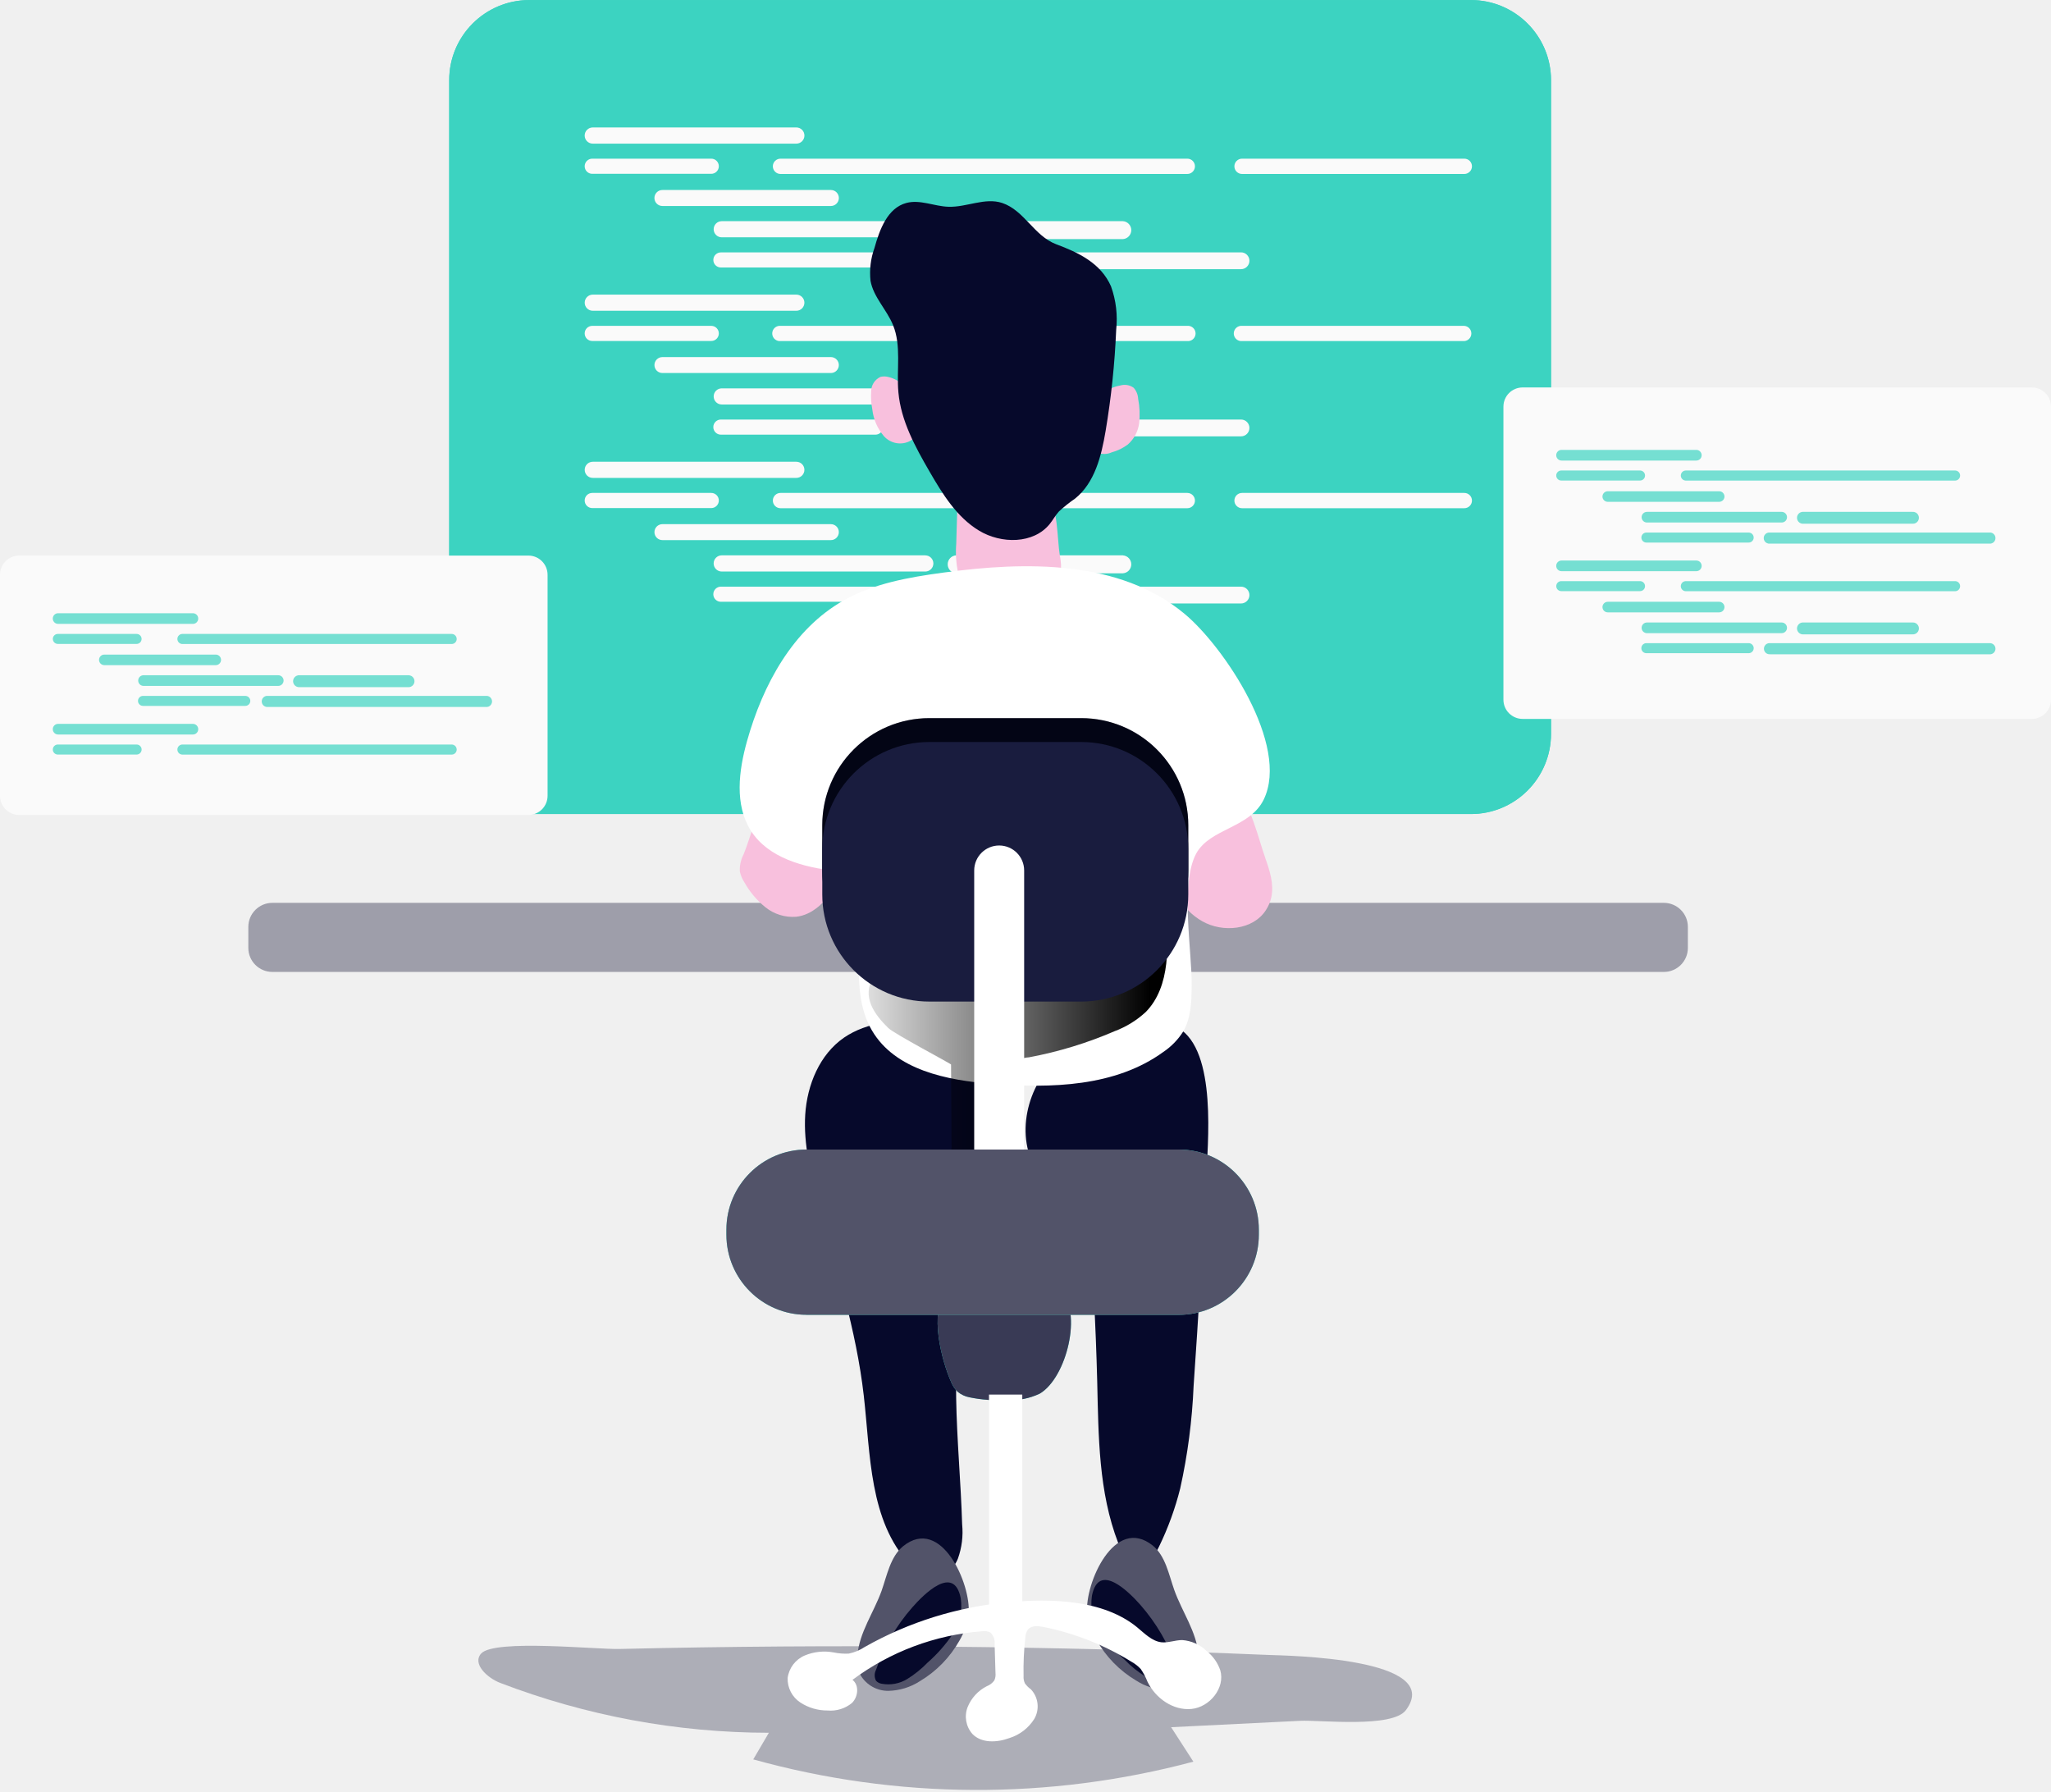
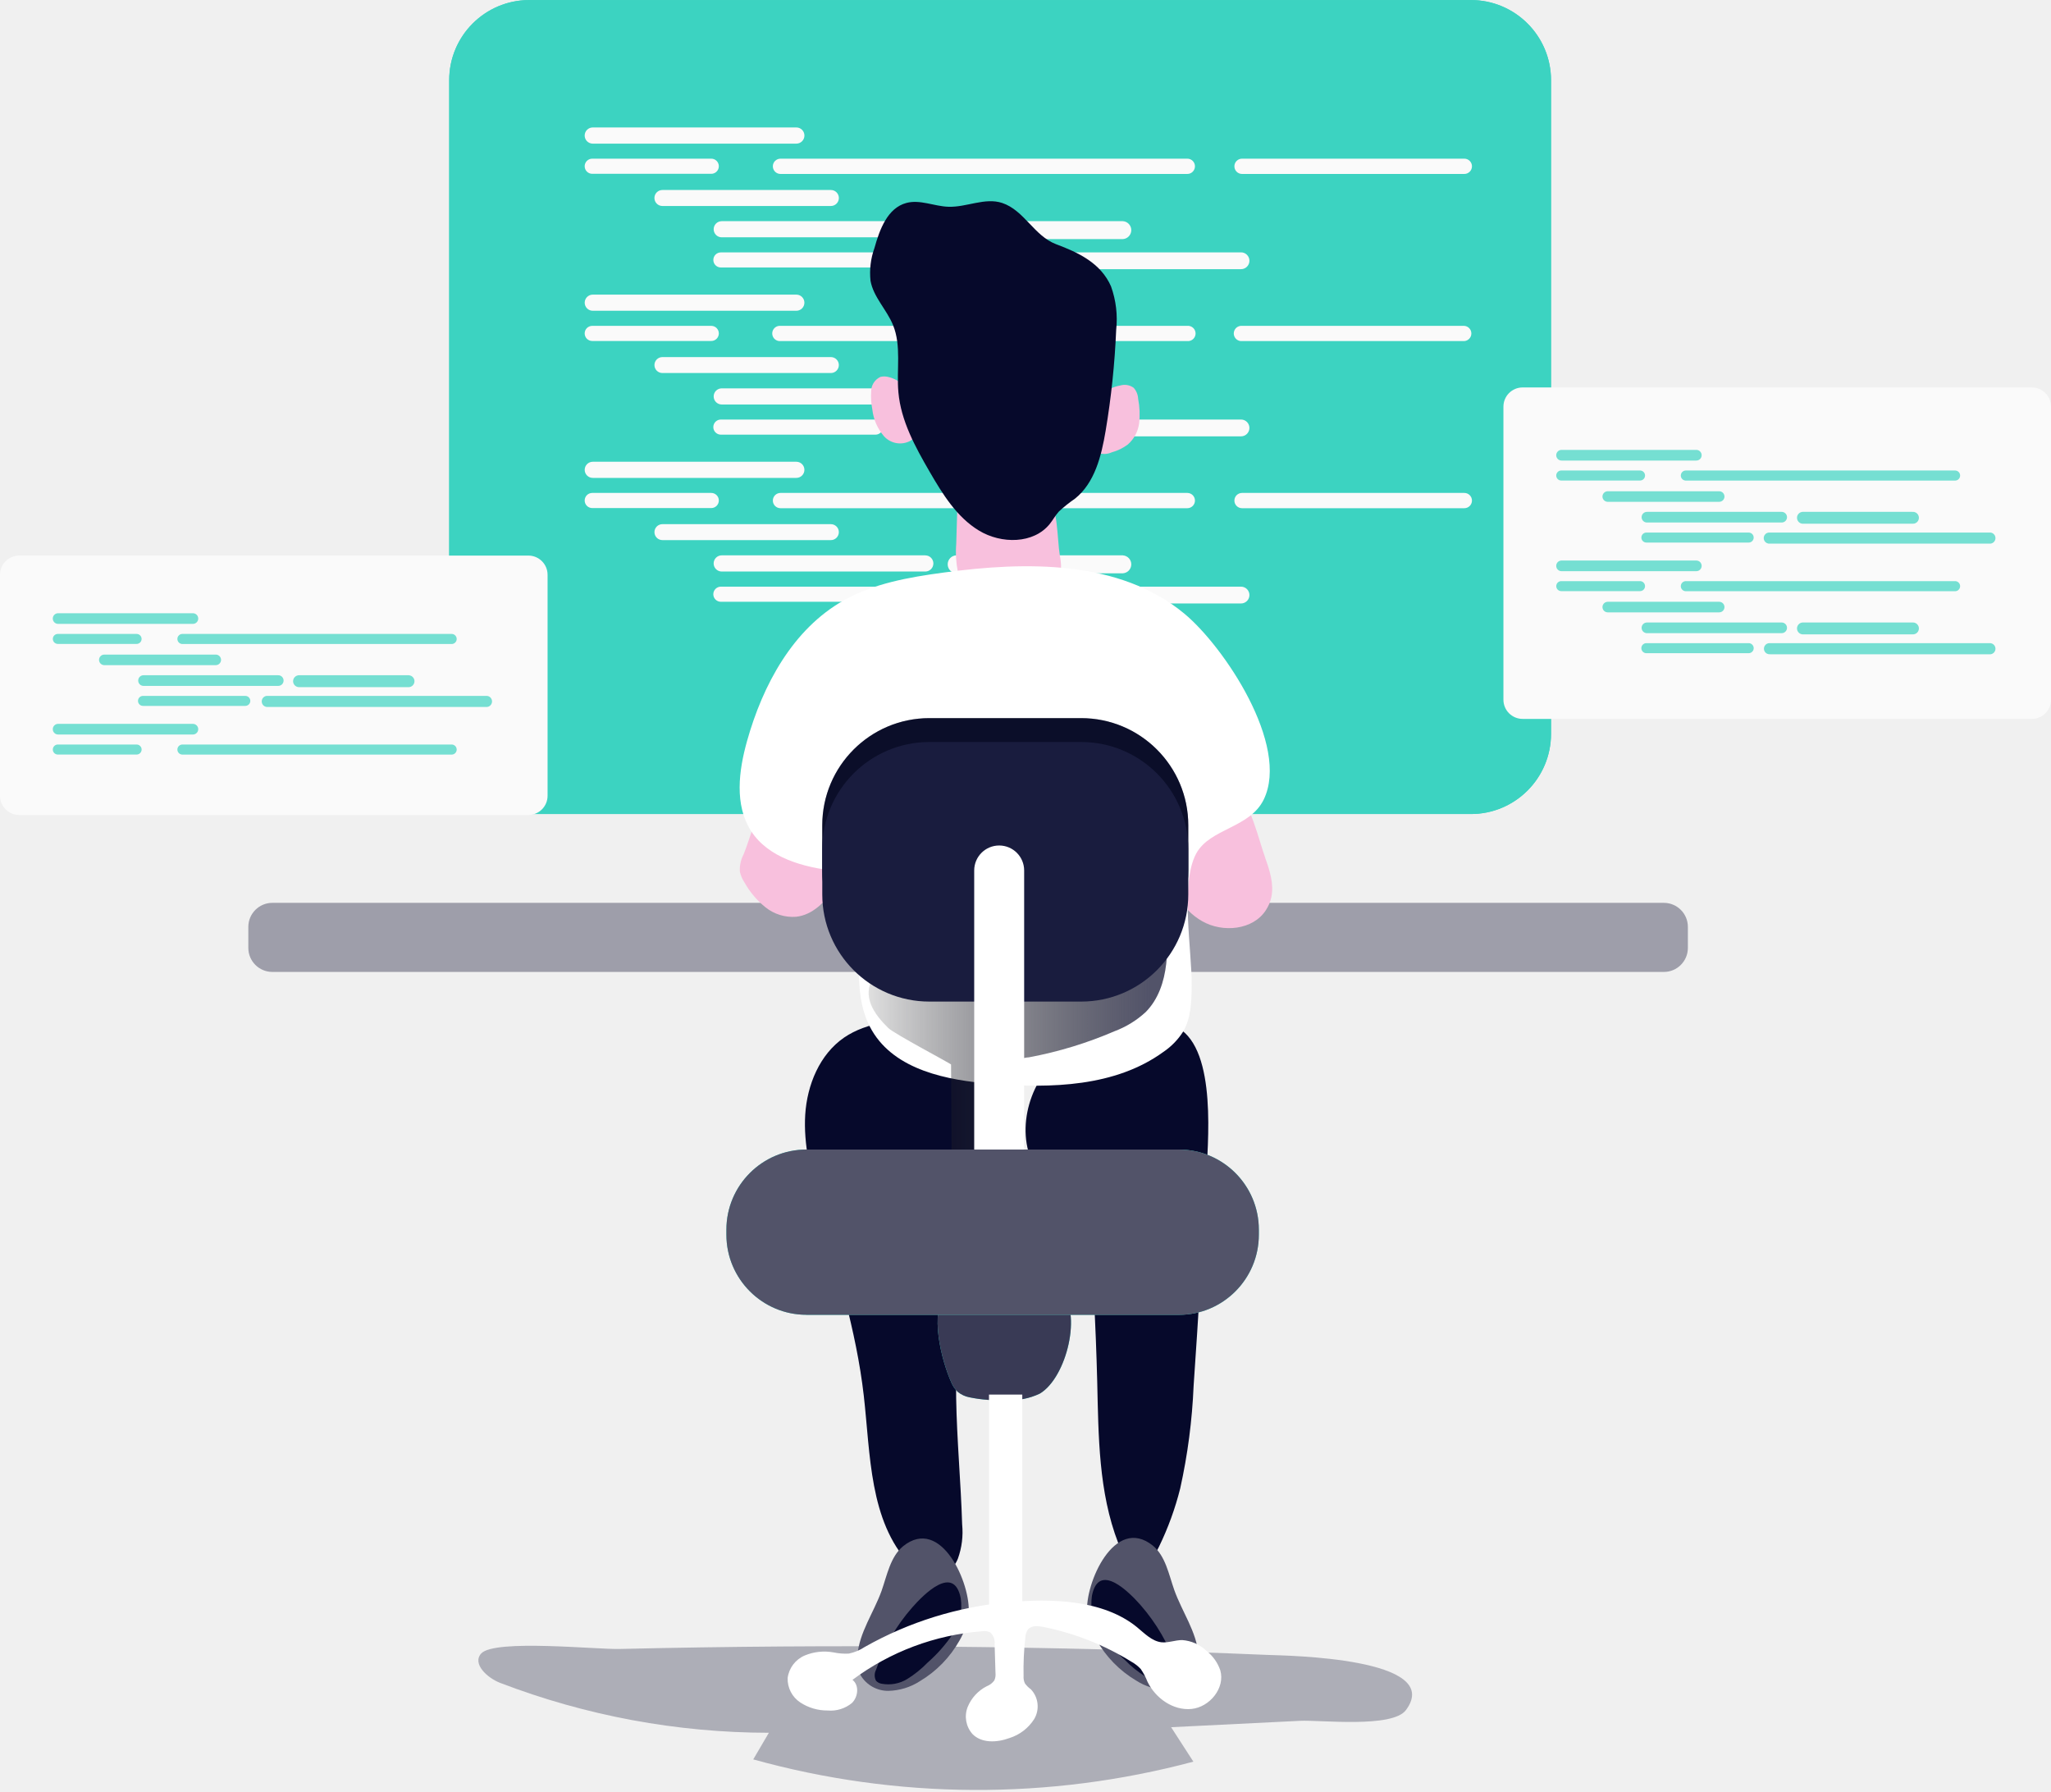
<svg xmlns="http://www.w3.org/2000/svg" fill="none" viewBox="0 0 427 373">
  <path opacity=".42" d="M100.19 344.18c-1.95 2.14 1.25 5.12 3.98 6.15a156.75 156.75 0 0055.9 10.37l-3.25 5.54a174.41 174.41 0 0091.63.47l-4.63-7.17 26.84-1.33c4.26-.2 19.21 1.56 22.04-2.23 8.14-10.91-24.99-11.34-28.55-11.48a2067.07 2067.07 0 00-135.05-1.25c-4.57.16-26.07-2.1-28.91.93z" fill="#525369" />
  <path d="M251.06 245.87c-.72 14.17-1.57 28.37-2.56 42.6-.3 7.19-1.23 14.34-2.79 21.36a62.33 62.33 0 01-4.4 12.1c-.82 1.67-1.97 3.48-3.8 3.66-2.3.24-3.88-2.22-4.7-4.38-4.11-10.63-4.11-22.27-4.38-33.64-.15-5.89-.38-11.77-.7-17.66-.38-7.11-1.16-14.8-5.96-20.07-1.46-1.59-3.24-2.9-4.68-4.53-5.85-6.64-4.1-17.84 2.2-24.1 4.9-4.85 19.13-11.25 26-7.24 8.15 4.76 6.16 24.24 5.77 31.9z" fill="#06092B" />
  <path d="M209.95 221.54a18.11 18.11 0 012.75 10.93c-.33 11.54-7.19 21.76-10.63 32.8-5.15 16.68-2.28 34.55-1.76 52.04.24 2.41-.06 4.85-.88 7.13a5.97 5.97 0 01-5.59 3.82 7.46 7.46 0 01-4.45-2.65c-8.44-9.04-8.16-22.82-9.56-35.1-1.56-13.67-5.8-26.87-9.41-40.15-1.63-5.99-3.16-12.13-2.78-18.32.39-6.2 3-12.56 8.1-16.06 9.29-6.35 27.58-3.94 34.21 5.56z" fill="#06092B" />
  <path opacity=".52" d="M56.7 202.32h289.7a5 5 0 005-5v-4.38a5 5 0 00-5-5H56.7a5 5 0 00-5 5v4.38a5 5 0 005 5z" fill="#525369" />
  <path d="M110.2 169.45h196.03c9.21 0 16.68-7.48 16.68-16.7V16.7c0-9.22-7.47-16.69-16.68-16.69H110.2a16.68 16.68 0 00-16.68 16.69v136.07c0 9.21 7.47 16.69 16.68 16.69z" fill="#3CD3C1" />
  <path d="M110.2 169.45h196.03c9.21 0 16.68-7.48 16.68-16.7V16.7c0-9.22-7.47-16.69-16.68-16.69H110.2a16.68 16.68 0 00-16.68 16.69v136.07c0 9.21 7.47 16.69 16.68 16.69z" fill="#3CD3C1" />
  <path d="M165.79 26.53h-42.38a1.68 1.68 0 000 3.37h42.38a1.68 1.68 0 000-3.37zM148.08 33.03H123.3a1.57 1.57 0 000 3.15h24.78a1.57 1.57 0 100-3.15zM247.19 33.03h-84.7a1.59 1.59 0 100 3.18h84.7a1.59 1.59 0 100-3.18zM304.86 33.03h-46.28a1.59 1.59 0 100 3.18h46.28a1.59 1.59 0 000-3.18zM172.98 39.55h-35.07a1.66 1.66 0 000 3.33h35.07a1.66 1.66 0 000-3.33zM192.64 46.04h-42.38a1.68 1.68 0 000 3.36h42.38a1.68 1.68 0 000-3.36zM233.8 46.04h-34.63a1.87 1.87 0 100 3.73h34.62a1.87 1.87 0 000-3.73zM182.26 52.54h-32.18a1.57 1.57 0 000 3.14h32.18a1.57 1.57 0 000-3.14zM258.37 52.54h-69.4a1.75 1.75 0 100 3.49h69.4a1.75 1.75 0 100-3.5zM165.79 61.33h-42.38a1.68 1.68 0 000 3.36h42.38a1.68 1.68 0 000-3.36zM148.08 67.83H123.3a1.57 1.57 0 000 3.15h24.78a1.57 1.57 0 100-3.15zM247.19 67.83h-84.7a1.59 1.59 0 100 3.17h84.7a1.59 1.59 0 100-3.17zM304.86 67.83h-46.28a1.59 1.59 0 100 3.17h46.28a1.59 1.59 0 000-3.17zM172.98 74.33h-35.07a1.66 1.66 0 000 3.32h35.07a1.66 1.66 0 000-3.32zM192.64 80.84h-42.38a1.68 1.68 0 000 3.36h42.38a1.68 1.68 0 000-3.36zM233.8 80.84h-34.63a1.87 1.87 0 100 3.73h34.62a1.87 1.87 0 000-3.73zM182.26 87.33h-32.18a1.57 1.57 0 000 3.15h32.18a1.57 1.57 0 000-3.15zM258.37 87.33h-69.4a1.75 1.75 0 100 3.5h69.4a1.75 1.75 0 100-3.5zM165.79 96.12h-42.38a1.68 1.68 0 000 3.36h42.38a1.68 1.68 0 000-3.36zM148.08 102.61H123.3a1.57 1.57 0 000 3.15h24.78a1.57 1.57 0 100-3.15zM247.19 102.61h-84.7a1.59 1.59 0 100 3.18h84.7a1.59 1.59 0 000-3.18zM304.86 102.61h-46.28a1.59 1.59 0 100 3.18h46.28a1.59 1.59 0 000-3.18zM172.98 109.11h-35.07a1.66 1.66 0 100 3.32h35.07a1.66 1.66 0 100-3.32zM192.64 115.6h-42.38a1.68 1.68 0 000 3.37h42.38a1.68 1.68 0 000-3.36zM233.8 115.6h-34.63a1.87 1.87 0 000 3.74h34.62a1.87 1.87 0 000-3.73zM182.26 122.12h-32.18a1.57 1.57 0 100 3.15h32.18a1.57 1.57 0 100-3.15zM258.37 122.12h-69.4a1.75 1.75 0 100 3.5h69.4a1.75 1.75 0 100-3.5z" fill="#FAFAFA" />
  <path d="M263.42 178.63c.95 2.65 1.84 5.44 1.25 8.18-.21.95-.6 1.85-1.13 2.66-2.65 4.12-8.95 4.76-13.28 2.28-4.32-2.47-6.77-7.2-7.96-11.95-.47-1.6-.63-3.27-.47-4.92.39-2.88 2.3-5.31 4.3-7.44 2.65-2.76 7.52-6.38 11.1-3.06 3.2 2.98 4.77 10.27 6.2 14.25zM154.82 177.83a6.83 6.83 0 00-.79 3.57c.16.8.48 1.56.93 2.24 1.12 2 2.61 3.78 4.4 5.22a9.12 9.12 0 006.38 1.98c3.4-.37 6.1-3.07 7.9-5.98a16.39 16.39 0 002.83-9.38 11.96 11.96 0 00-4.88-8.96c-2.56-1.86-7.9-3.55-10.8-1.42-2.9 2.13-4.53 9.3-5.97 12.73zM233.24 80.24a3.2 3.2 0 012.79.49c.55.63.88 1.43.92 2.27.33 1.7.4 3.43.2 5.14a7.06 7.06 0 01-2.36 4.4c-1 .74-2.14 1.3-3.34 1.62-.9.41-1.94.45-2.87.1a3.3 3.3 0 01-1.43-2.45c-1.05-5.14.55-10.56 6.1-11.57zM184.9 78.46a3.3 3.3 0 00-1.61 0 3.33 3.33 0 00-1.92 3.04c-.08 1.25 0 2.5.24 3.73.23 2.06 1.07 4 2.42 5.57a4.51 4.51 0 005.51.96c5.64-3.9.33-12.21-4.65-13.3zM220.64 115.6c.26 1.2.33 2.44.21 3.66-.49 3.4-3.88 5.78-7.28 6.2-3.4.43-6.8-.71-9.97-1.97a7.96 7.96 0 01-2.65-1.52 5.91 5.91 0 01-1.53-2.93c-.38-1.92-.5-3.88-.34-5.82l.2-6.86c-.06-1.34.2-2.68.78-3.9 1.32-2.27 4.37-2.65 7-2.82 3.47-.15 8.7 0 10.98 3.16 2.28 3.16 2.02 9.11 2.6 12.8z" fill="#F8C0DD" />
  <path d="M231.31 59.63c1.04 2.9 1.4 5.98 1.07 9.04-.3 7.05-1.03 14.07-2.2 21.03-.88 5.22-2.26 10.83-6.4 14.12-1.17.8-2.29 1.69-3.33 2.66-.71.77-1.22 1.73-1.88 2.56-3.36 4.22-10.13 4.22-14.75 1.41-4.63-2.8-7.59-7.61-10.3-12.29-2.98-5.15-5.95-10.55-6.48-16.49-.43-4.7.67-9.66-1.13-14.03-1.32-3.21-4.07-5.79-4.68-9.2-.24-2.3.04-4.63.82-6.8 1.08-3.87 2.72-8.34 6.64-9.39 2.86-.77 5.8.7 8.77.79 3.77.13 7.6-1.98 11.19-.79 4.6 1.54 6.64 6.86 11.23 8.59 4.6 1.72 9.3 3.9 11.44 8.8z" fill="#06092B" />
  <path d="M246.56 127.73c-13.47-11.18-32.9-10.9-50.22-8.53-7.16.97-14.45 2.25-20.74 5.81-10.55 5.98-16.79 17.54-20.07 29.24-1.74 6.2-2.65 13.28.83 18.73 3.65 5.63 10.92 7.57 17.6 8.32 1.01.02 2.01.3 2.89.83.91.86 1.49 2.01 1.62 3.26 1.85 9.7-1.92 20.6 3.06 29.11 4.82 8.23 15.6 10.4 25.09 11.12 12.28.95 25.6.6 35.57-6.64a14.43 14.43 0 004.13-4.24c1.65-2.82 1.74-6.24 1.78-9.5.1-7.1-2.48-21.37.97-27.62 2.9-5.21 11.14-5.24 14.03-11.19 5.49-11.32-8.3-31.88-16.54-38.7z" fill="#fff" />
  <path d="M198 221.6l.1 16.67c.06.65-.04 1.3-.31 1.87-.44.6-1.07.98-1.76 1.07-4.05 1.05-8.28.45-12.42.47-4.15.01-8.63.83-11.61 4.07 4.53 3.75 10.37 4.77 15.98 5.5 8.3 1.11 16.61 1.84 24.94 2.2 5.4.45 10.83.14 16.16-.93a28.68 28.68 0 0012.82-6.68c-3.66-4.4-9.73-4.31-15.09-4.31-5.2 0-10.42-.34-15.6-1-.58.01-1.16-.11-1.7-.37a4.29 4.29 0 01-1.43-1.1 5.12 5.12 0 01-.5-2.85c.1-3.7.52-7.4 1.25-11a7.4 7.4 0 011.24-3.28 6.54 6.54 0 014.18-1.84 83.66 83.66 0 0017.79-5.43 19.76 19.76 0 006.5-4c5.17-5.26 4.95-14.3 3.75-22a60.97 60.97 0 01-31.27 9.94c-7.52.23-23.84-3.38-29.13 4.72-2.63 4.1.17 7.88 3.07 10.7 1.26 1.21 13.05 7.41 13.05 7.58z" fill="url(#paint0_linear)" />
  <path d="M225.09 149.49h-31.6a22.3 22.3 0 00-22.3 22.3v9.43a22.3 22.3 0 0022.3 22.3h31.6a22.3 22.3 0 0022.3-22.3v-9.42a22.3 22.3 0 00-22.3-22.31z" fill="#050720" />
  <path d="M225.09 149.49h-31.6a22.3 22.3 0 00-22.3 22.3v9.43a22.3 22.3 0 0022.3 22.3h31.6a22.3 22.3 0 0022.3-22.3v-9.42a22.3 22.3 0 00-22.3-22.31z" fill="url(#paint1_linear)" />
  <path d="M225.09 154.46h-31.6a22.3 22.3 0 00-22.3 22.3v9.43a22.3 22.3 0 0022.3 22.3h31.6a22.3 22.3 0 0022.3-22.3v-9.42a22.3 22.3 0 00-22.3-22.31z" fill="#191C3E" />
  <path d="M221.01 184.29a29.07 29.07 0 01-7.14 2.12c-6.64 1.22-14.4.96-19.18-3.86a8.54 8.54 0 01-1.79-2.55c-1.33-3.23.41-7.13 3.27-9.17 2.85-2.05 6.48-2.6 9.97-2.77 4.28-.2 12.4-.94 16.13 1.94 4.46 3.46 3.77 11.92-1.26 14.29z" fill="url(#paint2_linear)" />
  <path d="M208.01 261.88h.01a5.2 5.2 0 005.2-5.2V181.2a5.2 5.2 0 10-10.4 0v75.5a5.2 5.2 0 005.2 5.2z" fill="#fff" />
  <path d="M240 321.73c2.66 2.19 3.32 5.99 4.49 9.3 1.62 4.51 4.62 8.62 5.02 13.4a7.5 7.5 0 01-.68 4.15 6.64 6.64 0 01-5.76 3.24 12.6 12.6 0 01-6.55-2c-3.46-2.06-6.32-5-8.28-8.51-1-1.72-1.65-3.63-1.9-5.6-.53-6 5.68-20.36 13.66-13.98z" fill="#525369" />
  <path d="M244.95 347.08a2.4 2.4 0 010 2.27c-.3.33-.71.55-1.15.62-1.83.36-3.73.01-5.31-.97-1.57-.96-3-2.11-4.28-3.44a31.11 31.11 0 01-5.2-5.87 10.64 10.64 0 01-1.68-7.5c1.4-7.2 7.76-.75 10.1 1.9 3.33 3.8 5.89 8.2 7.52 12.99z" fill="#06092B" />
  <path d="M188.01 321.87c-2.65 2.2-3.32 6-4.48 9.3-1.63 4.52-4.63 8.64-5.02 13.4a7.54 7.54 0 00.67 4.17 6.64 6.64 0 005.77 3.23c2.32-.05 4.59-.74 6.54-2 3.47-2.06 6.32-5 8.29-8.51 1-1.72 1.65-3.63 1.88-5.61.53-6-5.68-20.4-13.65-13.98z" fill="#525369" />
  <path d="M182.38 347.6a2.44 2.44 0 000 2.27c.31.33.72.55 1.17.62 1.83.34 3.72 0 5.31-.97a22.14 22.14 0 004.27-3.44 30.87 30.87 0 005.2-5.89 10.64 10.64 0 001.69-7.49c-1.42-7.21-7.76-.76-10.1 1.91a38.7 38.7 0 00-7.54 12.99z" fill="#06092B" />
  <path d="M216.47 290.1a14 14 0 01-6.87 1.33c-2.61.15-5.24-.04-7.8-.57a5.44 5.44 0 01-2.37-1.1 5.4 5.4 0 01-1.33-1.89c-2.16-4.78-4.6-14.7-1.24-18.72 3.83-4.62 19.06-5.44 23.9-.58 4.69 4.54 1.29 18.25-4.29 21.53z" fill="#3CD3C1" />
  <path d="M216.47 290.1a14 14 0 01-6.87 1.33c-2.61.15-5.24-.04-7.8-.57a5.44 5.44 0 01-2.37-1.1 5.4 5.4 0 01-1.33-1.89c-2.16-4.78-4.6-14.7-1.24-18.72 3.83-4.62 19.06-5.44 23.9-.58 4.69 4.54 1.29 18.25-4.29 21.53z" fill="#393A55" />
  <path d="M205.9 335.05h6.93V290.3h-6.93v44.75z" fill="#fff" />
  <path d="M236.77 338.77c1.54 1.26 3.04 2.85 5.02 3.09 1.44.15 2.87-.46 4.33-.46 1.92.14 3.74.95 5.11 2.3a8.64 8.64 0 012.82 3.99c1.07 3.67-2.2 7.68-6 8.05-3.81.37-7.48-2.23-9.15-5.66-.36-.94-.84-1.83-1.41-2.66a7.7 7.7 0 00-1.9-1.49 55.59 55.59 0 00-18.36-7.26c-1.13-.23-2.51-.34-3.23.55a3.14 3.14 0 00-.54 1.73c-.3 2.65-.42 5.31-.36 7.97-.04.51.06 1.03.28 1.5.34.47.76.89 1.24 1.23a5.18 5.18 0 01.7 6.18 9.45 9.45 0 01-5.2 3.98c-2.55.94-5.76 1.1-7.66-.85a5.46 5.46 0 01-1-5.63 8.43 8.43 0 013.99-4.33 3.45 3.45 0 001.56-1.2c.23-.5.3-1.05.24-1.6l-.18-5.92a2.85 2.85 0 00-.9-2.46 2.66 2.66 0 00-1.73-.25 51.77 51.77 0 00-26.96 10.11c1.44 1.12 1.19 3.53-.1 4.81a6.98 6.98 0 01-5.07 1.57c-2.02.02-4-.56-5.68-1.66a5.86 5.86 0 01-2.65-5.1 5.93 5.93 0 013.54-4.68c1.9-.8 4-1.02 6.02-.65 1.04.22 2.1.3 3.17.25a9.6 9.6 0 003.35-1.4c9.2-5.2 19.4-8.36 29.92-9.3 8.81-.78 19.66-.6 26.8 5.25z" fill="#fff" />
  <path d="M167.9 273.7h77.52c9.2 0 16.66-7.47 16.66-16.68v-1.05c0-9.21-7.46-16.68-16.66-16.68H167.9c-9.2 0-16.67 7.47-16.67 16.68v1.05c0 9.2 7.47 16.67 16.67 16.67z" fill="#3CD3C1" />
  <path d="M167.9 273.7h77.52c9.2 0 16.66-7.47 16.66-16.68v-1.05c0-9.21-7.46-16.68-16.66-16.68H167.9c-9.2 0-16.67 7.47-16.67 16.68v1.05c0 9.2 7.47 16.67 16.67 16.67z" fill="#525369" />
  <rect y="115.65" width="114" height="54" rx="4" fill="#FAFAFA" />
  <path opacity=".7" d="M40.17 127.65H12.1a1.1 1.1 0 100 2.22h28.06a1.11 1.11 0 000-2.22zM28.44 131.96h-16.4a1.04 1.04 0 000 2.08h16.4a1.04 1.04 0 100-2.08zM94.03 131.96H37.98a1.05 1.05 0 100 2.1h56.05a1.05 1.05 0 000-2.1zM44.93 136.26H21.72a1.1 1.1 0 100 2.2h23.2a1.1 1.1 0 000-2.2zM57.93 140.56H29.88a1.11 1.11 0 000 2.22h28.05a1.1 1.1 0 100-2.22zM85.16 140.56h-22.9a1.24 1.24 0 000 2.48h22.9a1.24 1.24 0 000-2.47zM51.07 144.86h-21.3a1.04 1.04 0 100 2.08h21.3a1.04 1.04 0 000-2.08zM101.43 144.86H55.5a1.16 1.16 0 000 2.3h45.93a1.16 1.16 0 000-2.3zM40.17 150.68H12.1a1.1 1.1 0 100 2.22h28.06a1.11 1.11 0 000-2.22zM28.44 154.98h-16.4a1.04 1.04 0 100 2.09h16.4a1.04 1.04 0 100-2.09zM94.03 154.98H37.98a1.05 1.05 0 100 2.1h56.05a1.05 1.05 0 000-2.1z" fill="#3CD3C1" />
  <rect x="313" y="80.65" width="114" height="69" rx="4" fill="#FAFAFA" />
  <path opacity=".7" d="M353.17 93.65H325.1a1.11 1.11 0 000 2.22h28.06a1.11 1.11 0 100-2.22zM341.44 97.94h-16.4a1.04 1.04 0 000 2.09h16.4a1.04 1.04 0 100-2.09zM407.03 97.94h-56.05a1.05 1.05 0 100 2.1h56.05a1.05 1.05 0 000-2.1zM357.93 102.26h-23.21a1.1 1.1 0 100 2.2h23.2a1.1 1.1 0 000-2.2zM370.93 106.55h-28.05a1.11 1.11 0 000 2.22h28.05a1.11 1.11 0 100-2.22zM398.15 106.55h-22.9a1.24 1.24 0 000 2.47h22.9a1.24 1.24 0 100-2.47zM364.06 110.86h-21.3a1.04 1.04 0 000 2.08h21.3a1.04 1.04 0 000-2.08zM414.43 110.86H368.5a1.16 1.16 0 100 2.3h45.93a1.16 1.16 0 000-2.3zM353.17 116.68H325.1a1.1 1.1 0 100 2.22h28.06a1.11 1.11 0 000-2.22zM341.44 120.97h-16.4a1.04 1.04 0 000 2.08h16.4a1.04 1.04 0 000-2.08zM407.03 120.97h-56.05a1.05 1.05 0 100 2.1h56.05a1.05 1.05 0 100-2.1zM357.93 125.27h-23.21a1.1 1.1 0 000 2.2h23.2a1.1 1.1 0 000-2.2zM370.93 129.58h-28.05a1.11 1.11 0 000 2.22h28.05a1.11 1.11 0 100-2.22zM398.15 129.58h-22.9a1.24 1.24 0 000 2.47h22.9a1.24 1.24 0 100-2.47zM364.06 133.88h-21.3a1.04 1.04 0 000 2.09h21.3a1.04 1.04 0 000-2.09zM414.43 133.88H368.5a1.16 1.16 0 100 2.31h45.93a1.16 1.16 0 000-2.3z" fill="#3CD3C1" />
  <defs>
    <linearGradient id="paint0_linear" x1="172" y1="221.16" x2="243.05" y2="221.16" gradientUnits="userSpaceOnUse">
-       <stop stopColor="#010101" stop-opacity="0" />
-       <stop offset=".95" stopColor="#525369" />
+       <stop stop-color="#010101" stop-opacity="0" />
+       <stop offset=".95" stop-color="#525369" />
    </linearGradient>
    <linearGradient id="paint1_linear" x1="15215.6" y1="13483.2" x2="19587.6" y2="13483.2" gradientUnits="userSpaceOnUse">
-       <stop stopColor="#191C3E" stop-opacity=".33" />
-       <stop offset=".95" stopColor="#010101" />
+       <stop stop-color="#191C3E" stop-opacity=".33" />
+       <stop offset=".95" stop-color="#010101" />
    </linearGradient>
    <linearGradient id="paint2_linear" x1="10322.9" y1="4708.97" x2="10310.5" y2="5828.92" gradientUnits="userSpaceOnUse">
-       <stop stopColor="#010101" stop-opacity="0" />
-       <stop offset=".95" stopColor="#010101" />
+       <stop stop-color="#010101" stop-opacity="0" />
+       <stop offset=".95" stop-color="#010101" />
    </linearGradient>
  </defs>
</svg>
